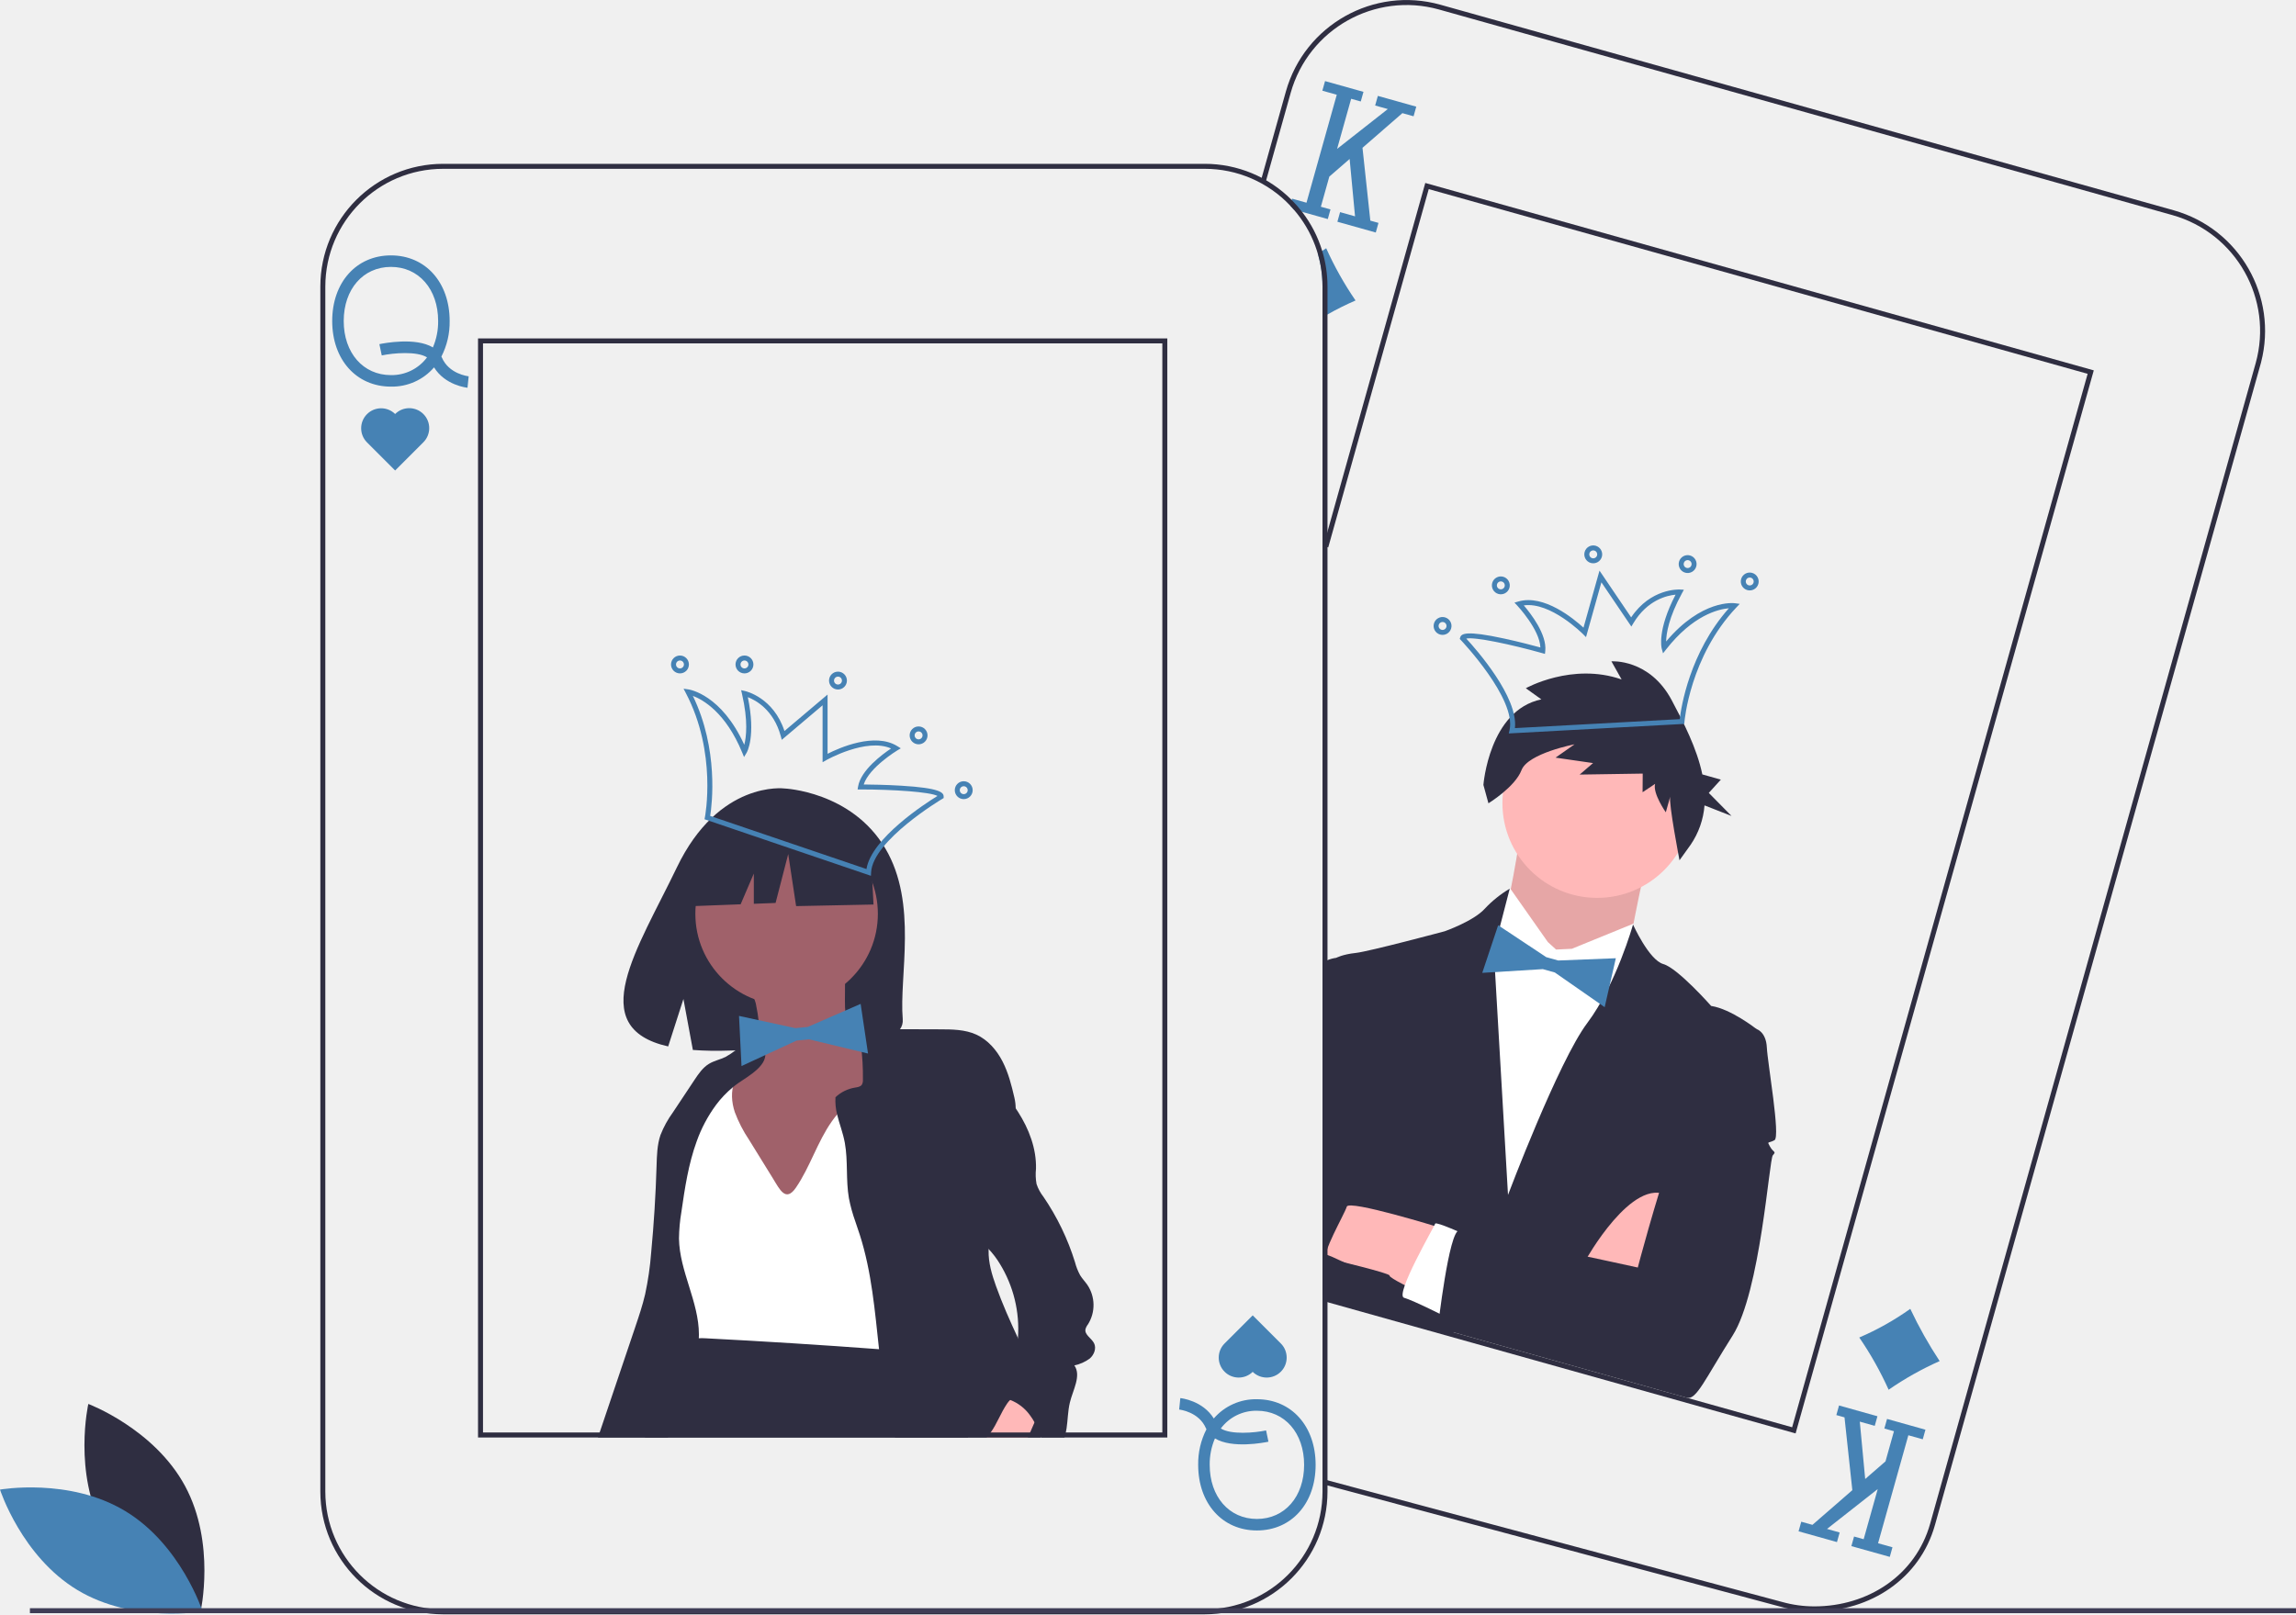
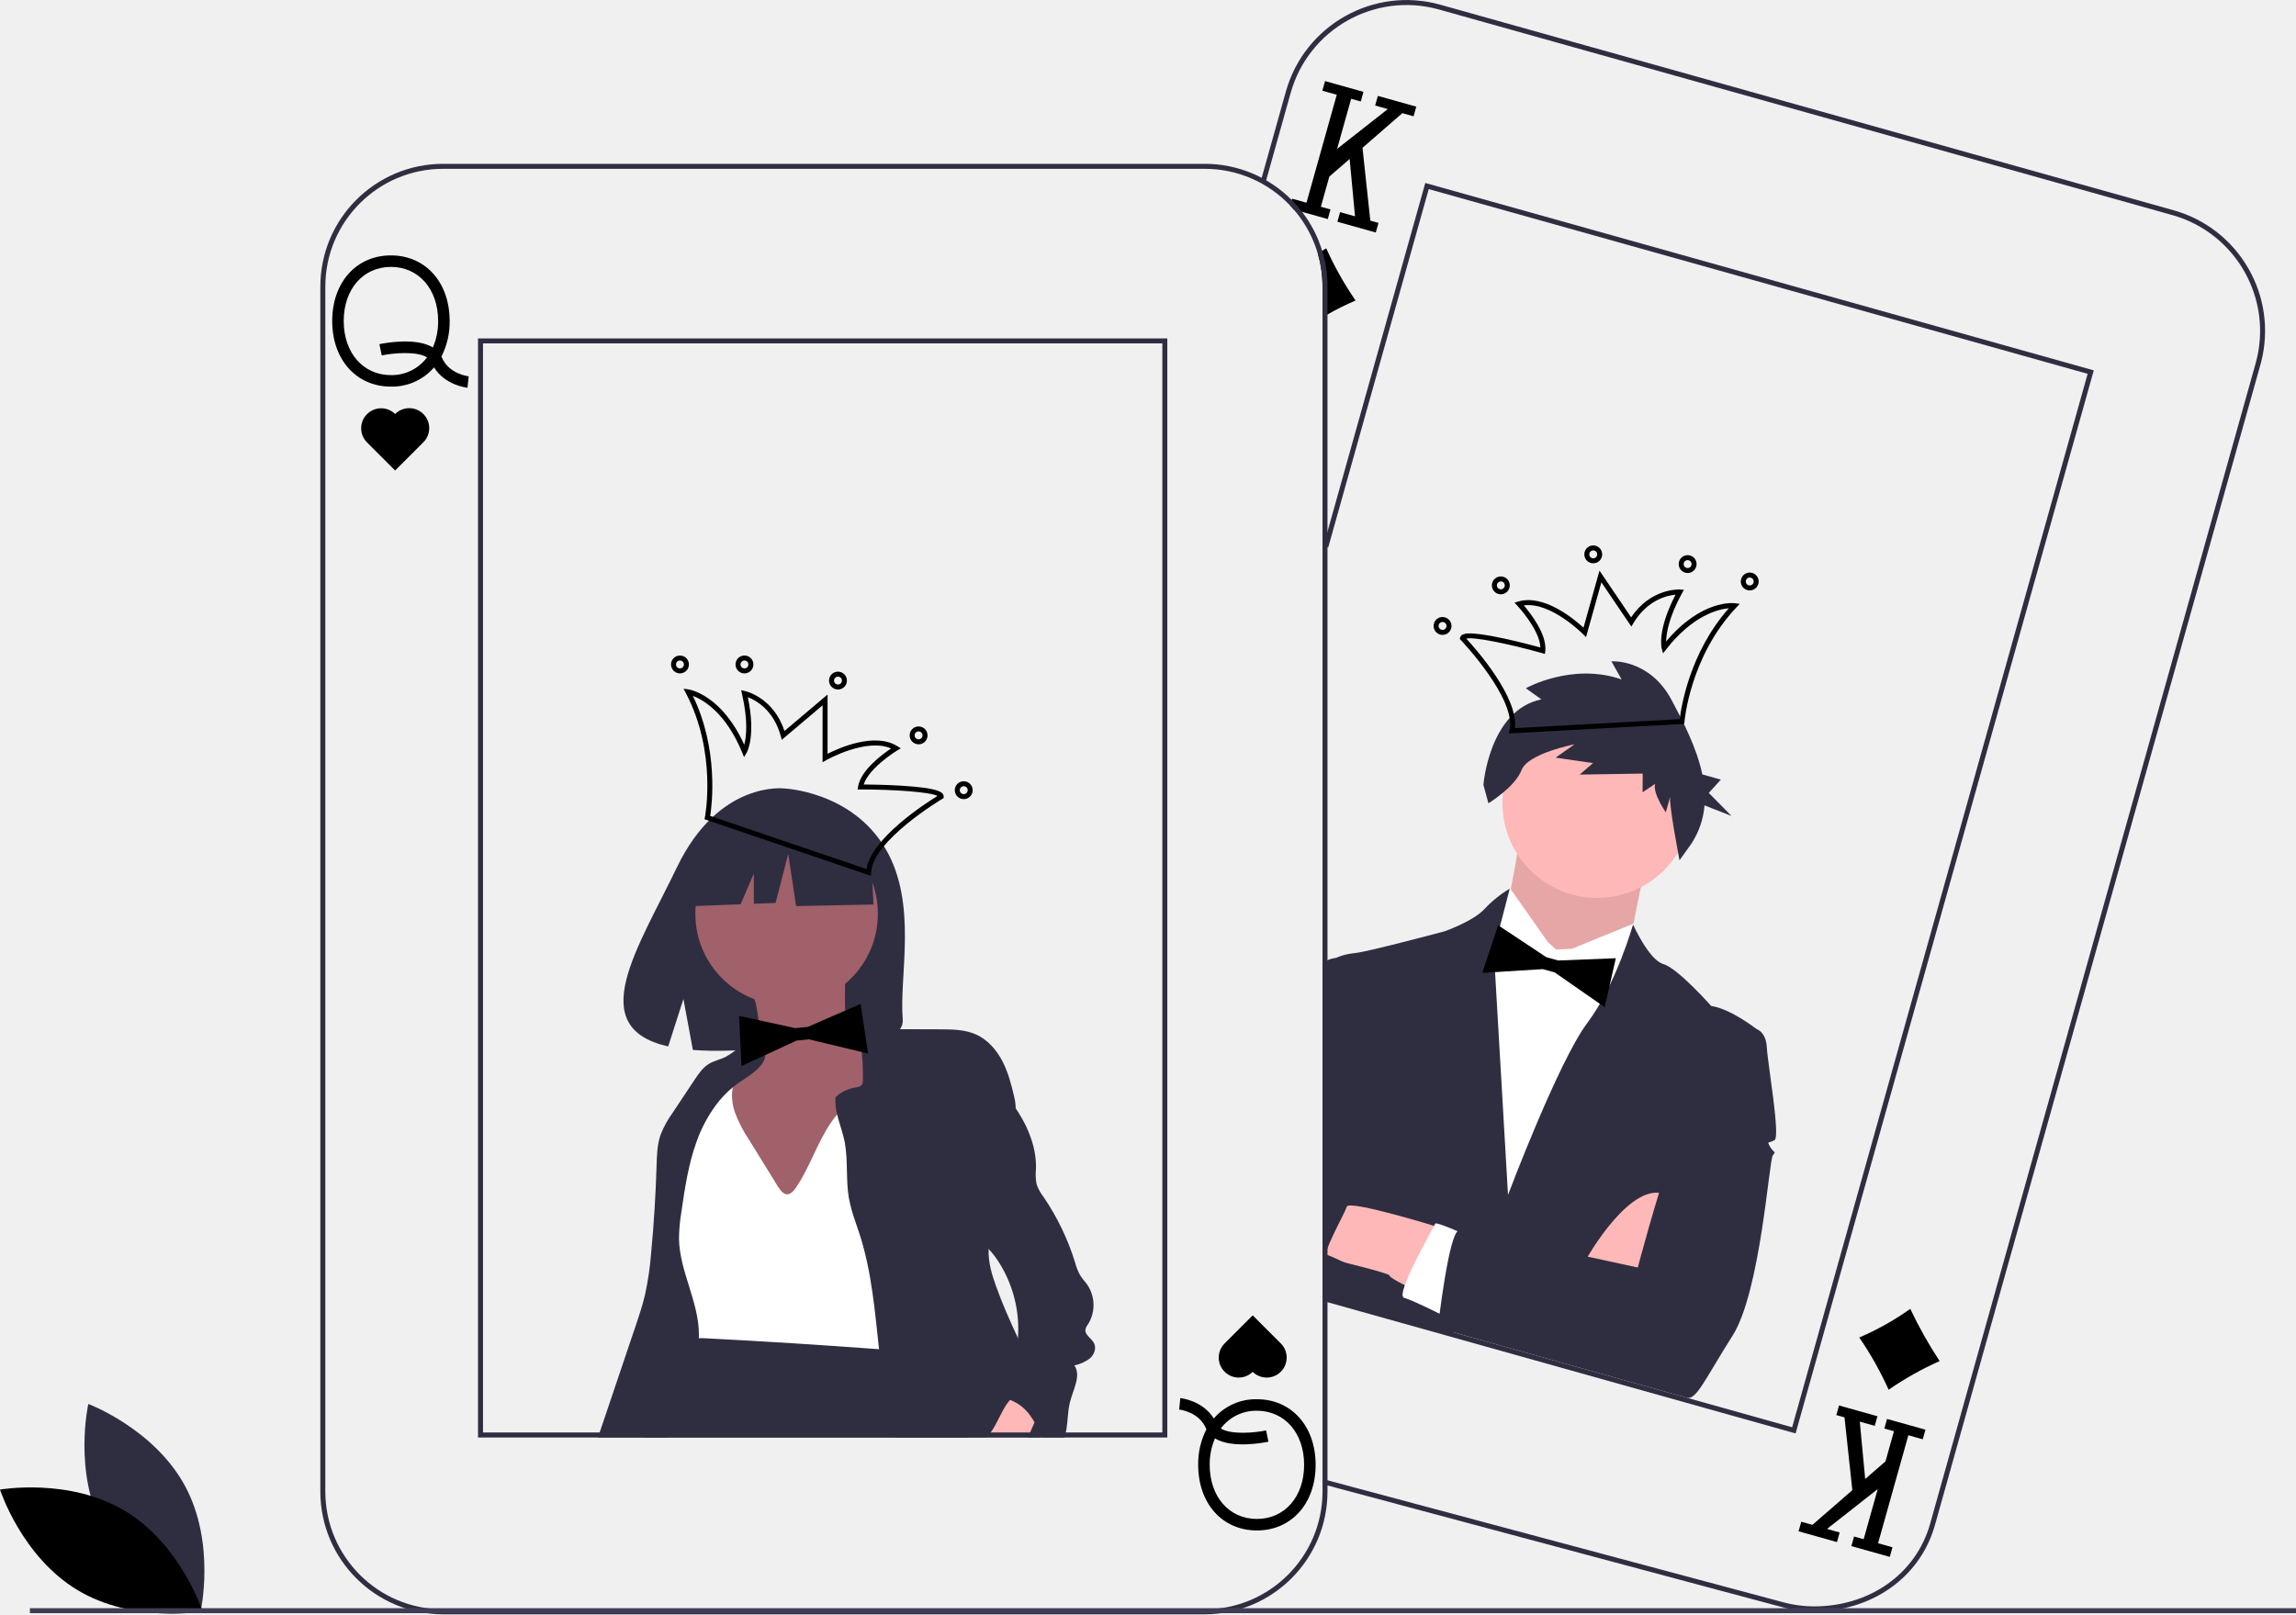
<svg xmlns="http://www.w3.org/2000/svg" data-name="Layer 1" width="921" height="647.736" viewBox="0 0 921 647.736">
  <path d="M867.301,771.823a50.167,50.167,0,0,1-13.545-1.871L670.731,720.963l.537-1.926,183.026,48.989a48.161,48.161,0,0,0,13.006,1.797c21.539,0,40.643-12.48,46.456-33.214L1044.043,271.991h-.001l.284-1.011a48.29,48.29,0,0,0-33.43-59.413L716.704,129.071a48.29,48.29,0,0,0-59.461,33.416l-10.222,36.46-1.926-.54,10.222-36.46a50.291,50.291,0,0,1,61.927-34.802l294.192,82.496a50.291,50.291,0,0,1,35.062,60.961l.009.002-.27.963L915.683,737.149C909.628,758.742,889.732,771.823,867.301,771.823Z" transform="translate(-139.5 -125.264)" fill="#2f2e41" />
-   <polygon points="518.96 84.066 522.31 85.006 532.62 87.896 533.7 84.036 529.84 82.956 533.23 70.866 541.38 63.786 543.55 86.806 537.55 85.116 536.47 88.976 551.87 93.296 552.95 89.436 549.68 88.526 546.54 59.306 562.54 45.396 567.03 46.656 568.11 42.796 552.7 38.476 551.62 42.336 556.7 43.756 536.35 59.746 541.99 39.636 545.85 40.716 546.93 36.856 531.52 32.536 530.44 36.396 536.22 38.016 524.07 81.336 518.29 79.716 518.14 80.236 517.52 82.476 518.96 84.066" fill="#4682b4" />
-   <path d="M683.25,245.83A116.744,116.744,0,0,0,672,251.44c-.67.38-1.34.77-2,1.16V240.23a46.801,46.801,0,0,0-1.87-13.15c.58-.36,1.17-.75,1.75-1.14.53-.35,1.07-.71,1.6-1.07A134.736,134.736,0,0,0,683.25,245.83Z" transform="translate(-139.5 -125.264)" fill="#4682b4" />
-   <polygon points="727.027 611.842 722.542 610.584 721.462 614.435 736.868 618.755 737.948 614.904 732.874 613.481 753.218 597.485 747.576 617.604 743.725 616.524 742.645 620.375 758.051 624.695 759.131 620.844 753.353 619.224 765.503 575.895 771.281 577.515 772.361 573.664 756.955 569.344 755.875 573.195 759.726 574.275 756.335 586.369 748.189 593.449 746.024 570.433 752.023 572.115 753.103 568.264 737.698 563.944 736.618 567.795 739.891 568.713 743.033 597.93 727.027 611.842" fill="#4682b4" />
-   <path d="M885.315,661.934A110.091,110.091,0,0,0,905.775,650.436a169.049,169.049,0,0,0,11.779,20.959A125.777,125.777,0,0,0,897.094,682.893,135.224,135.224,0,0,0,885.315,661.934Z" transform="translate(-139.5 -125.264)" fill="#4682b4" />
+   <polygon points="518.96 84.066 522.31 85.006 532.62 87.896 533.7 84.036 529.84 82.956 533.23 70.866 541.38 63.786 543.55 86.806 537.55 85.116 536.47 88.976 551.87 93.296 552.95 89.436 549.68 88.526 546.54 59.306 562.54 45.396 567.03 46.656 568.11 42.796 552.7 38.476 551.62 42.336 556.7 43.756 536.35 59.746 541.99 39.636 545.85 40.716 546.93 36.856 531.52 32.536 530.44 36.396 536.22 38.016 524.07 81.336 518.29 79.716 518.14 80.236 517.52 82.476 518.96 84.066" fill="#000000" />
+   <path d="M683.25,245.83A116.744,116.744,0,0,0,672,251.44c-.67.38-1.34.77-2,1.16V240.23a46.801,46.801,0,0,0-1.87-13.15c.58-.36,1.17-.75,1.75-1.14.53-.35,1.07-.71,1.6-1.07A134.736,134.736,0,0,0,683.25,245.83Z" transform="translate(-139.5 -125.264)" fill="#000000" />
+   <polygon points="727.027 611.842 722.542 610.584 721.462 614.435 736.868 618.755 737.948 614.904 732.874 613.481 753.218 597.485 747.576 617.604 743.725 616.524 742.645 620.375 758.051 624.695 759.131 620.844 753.353 619.224 765.503 575.895 771.281 577.515 772.361 573.664 756.955 569.344 755.875 573.195 759.726 574.275 756.335 586.369 748.189 593.449 746.024 570.433 752.023 572.115 753.103 568.264 737.698 563.944 736.618 567.795 739.891 568.713 743.033 597.93 727.027 611.842" fill="#000000" />
+   <path d="M885.315,661.934A110.091,110.091,0,0,0,905.775,650.436a169.049,169.049,0,0,0,11.779,20.959A125.777,125.777,0,0,0,897.094,682.893,135.224,135.224,0,0,0,885.315,661.934Z" transform="translate(-139.5 -125.264)" fill="#000000" />
  <path d="M750.397,453.726s-5.059,32.854-6.561,34.51,10.5,40.333,10.5,40.333l38.489-22.442s7.489-41.52,9.954-42.906S750.397,453.726,750.397,453.726Z" transform="translate(-139.5 -125.264)" fill="#ffb8b8" />
  <path d="M750.397,453.726s-5.059,32.854-6.561,34.51,10.5,40.333,10.5,40.333l38.489-22.442s7.489-41.52,9.954-42.906S750.397,453.726,750.397,453.726Z" transform="translate(-139.5 -125.264)" opacity="0.1" />
  <circle cx="640.674" cy="322.272" r="38" fill="#ffb8b8" />
  <path d="M763.704,506.27l-3.311-3.006-14.885-21.184s-1.708-1.124-3.328,4.653l-1.62,5.777-13.984,5.426-30.943,132.569,82.806,23.22,34.101-132.722-16.017-16.954-1.773-8.18-24.728,10.095Z" transform="translate(-139.5 -125.264)" fill="#fff" />
  <path d="M670,644.09l2,.56,128.96,36.16,43.12-142.65s-10.2-8.06-18.18-9.26c0,0-13.4-15.18-19.17-16.8-5.78-1.62-12.17-15.87-12.17-15.87s-6.75,24.07-18.35,39.51-31.8,68.98-31.8,68.98l-5.7-98.19,6.4-24.69a45.464,45.464,0,0,0-10.06,8.09c-4.51,4.96-16.02,9-16.02,9s-30.32,8.12-35.68,8.7c-5.35.57-7.82,1.96-7.82,1.96L672,533.88l-2,13.76Z" transform="translate(-139.5 -125.264)" fill="#2f2e41" />
  <path d="M687.6,588.79c-1.2,7.97-13.54,40.86-13.54,40.86L672,631.72l-2,2.01V511.92a5.618,5.618,0,0,1,2-1.39,13.72,13.72,0,0,1,3.53-.94l3.86,1.08S688.8,580.81,687.6,588.79Z" transform="translate(-139.5 -125.264)" fill="#2f2e41" />
  <path d="M775.443,631.075s18.926-34.159,33.252-25.987-8.64,30.812-8.64,30.812Z" transform="translate(-139.5 -125.264)" fill="#ffb8b8" />
  <path d="M716.861,617.764s-36.319-11.223-37.129-8.334-10.754,19.833-7.866,20.643,25.304,6.057,25.034,7.02,10.744,6.129,10.744,6.129Z" transform="translate(-139.5 -125.264)" fill="#ffb8b8" />
-   <polygon points="648.165 384.489 625.05 385.398 620.236 384.048 600.963 371.253 594.58 390.355 618.886 388.862 623.7 390.212 643.686 404.125 648.165 384.489" fill="#4682b4" />
+   <polygon points="648.165 384.489 625.05 385.398 620.236 384.048 600.963 371.253 594.58 390.355 618.886 388.862 623.7 390.212 643.686 404.125 648.165 384.489" fill="#000000" />
  <polygon points="586.05 528.176 582.5 535.736 531.5 521.736 530.5 518.826 530.5 502.796 532.5 503.576 534.56 504.386 586.05 528.176" fill="#2f2e41" />
  <path d="M727.453,620.734s-11.977-5.436-12.247-4.473-16.343,28.652-12.491,29.732,17.484,8.019,17.484,8.019Z" transform="translate(-139.5 -125.264)" fill="#fff" />
  <path d="M837.34,536.266l6.74,1.89s3.851,1.08,4.157,7.397,5.533,35.824,3.067,37.21-3.159.153-1.773,2.619,2.619,1.773,1.116,3.429S845.696,643.505,834.519,661.142s-14.57,26.033-18.421,24.953L716.267,658.101s4.446-39.258,8.567-39.141S796.473,633.856,796.473,633.856,822.627,533.179,837.34,536.266Z" transform="translate(-139.5 -125.264)" fill="#2f2e41" />
  <path d="M757.785,405.886l-6.234-4.471s18.586-10.445,38.429-3.52l-4.087-7.273S801.192,389.467,810.098,406.26c4.682,8.828,10.063,19.17,12.262,29.737l7.435,2.085-4.843,5.336,9.12,9.252-10.835-4.241a32.524,32.524,0,0,1-5.561,15.777l-4.471,6.234s-4.435-23.028-3.727-25.552l-1.77,6.311s-5.35-7.627-4.288-11.414l-5.026,3.356.053-7.473-25.298.394,5.38-4.618-15.047-2.177,7.627-5.35s-18.71,3.603-21.288,10.369c-2.578,6.765-13.26,13.3-13.26,13.3l-2.017-7.373S736.828,410.221,757.785,405.886Z" transform="translate(-139.5 -125.264)" fill="#2f2e41" />
-   <path d="M744.721,419.557l.297-1.295c2.89-12.58-19.338-35.975-19.563-36.21l-.395-.412.154-.55c.44-1.568,2.204-2.961,17.659.389,6.018,1.305,12.019,2.895,14.531,3.576-.281-7.183-9.185-16.7-9.28-16.8l-1.12-1.187,1.566-.459c10.265-3.009,22.28,6.971,26.12,10.505l6.419-22.89,12.701,18.76c7.797-11.673,19.076-11.2,19.569-11.172l1.583.086L814.202,363.29c-5.343,9.775-6.306,16.196-6.361,19.362,14.216-16.889,27.027-15.418,27.584-15.344l1.941.256-1.346,1.422c-18.611,19.665-20.802,45.606-20.822,45.866l-.067.874ZM727.67,381.491c3.93,4.259,20.924,23.481,19.516,35.928l66.11-3.596c.545-4.628,3.898-26.648,19.705-44.5-4.308.385-14.47,2.84-25.175,16.521l-1.227,1.568-.525-1.92c-.083-.303-1.872-7.336,5.553-21.623-3.404.322-11.329,2.104-16.929,11.454l-.806,1.346-12.02-17.753-6.169,22L774.492,379.69c-.135-.137-13.031-13.049-23.754-11.509,2.753,3.205,9.338,11.646,8.617,18.282l-.127,1.174-1.137-.319C745.463,383.777,731.039,380.755,727.67,381.491Z" transform="translate(-139.5 -125.264)" fill="#4682b4" />
-   <path d="M840.408,362.039a3.587,3.587,0,1,1,4.422-2.485A3.591,3.591,0,0,1,840.408,362.039Zm1.397-4.982a1.587,1.587,0,1,0,1.1,1.956A1.589,1.589,0,0,0,841.805,357.058Z" transform="translate(-139.5 -125.264)" fill="#4682b4" />
-   <path d="M815.5,355.055a3.587,3.587,0,1,1,4.422-2.485A3.591,3.591,0,0,1,815.5,355.055Zm1.397-4.982a1.587,1.587,0,1,0,1.1,1.956A1.589,1.589,0,0,0,816.897,350.073Z" transform="translate(-139.5 -125.264)" fill="#4682b4" />
-   <path d="M777.636,351.154a3.587,3.587,0,1,1,4.422-2.485A3.591,3.591,0,0,1,777.636,351.154Zm1.397-4.982a1.587,1.587,0,1,0,1.1,1.956A1.589,1.589,0,0,0,779.033,346.173Z" transform="translate(-139.5 -125.264)" fill="#4682b4" />
-   <path d="M717.189,379.879a3.587,3.587,0,1,1,4.422-2.485A3.591,3.591,0,0,1,717.189,379.879Zm1.397-4.982a1.587,1.587,0,1,0,1.1,1.956A1.589,1.589,0,0,0,718.586,374.897Z" transform="translate(-139.5 -125.264)" fill="#4682b4" />
-   <path d="M740.563,363.595a3.587,3.587,0,1,1,4.422-2.485A3.591,3.591,0,0,1,740.563,363.595Zm1.397-4.982a1.587,1.587,0,1,0,1.1,1.956A1.589,1.589,0,0,0,741.96,358.614Z" transform="translate(-139.5 -125.264)" fill="#4682b4" />
+   <path d="M744.721,419.557l.297-1.295c2.89-12.58-19.338-35.975-19.563-36.21l-.395-.412.154-.55c.44-1.568,2.204-2.961,17.659.389,6.018,1.305,12.019,2.895,14.531,3.576-.281-7.183-9.185-16.7-9.28-16.8l-1.12-1.187,1.566-.459c10.265-3.009,22.28,6.971,26.12,10.505l6.419-22.89,12.701,18.76c7.797-11.673,19.076-11.2,19.569-11.172l1.583.086L814.202,363.29c-5.343,9.775-6.306,16.196-6.361,19.362,14.216-16.889,27.027-15.418,27.584-15.344l1.941.256-1.346,1.422c-18.611,19.665-20.802,45.606-20.822,45.866l-.067.874ZM727.67,381.491c3.93,4.259,20.924,23.481,19.516,35.928l66.11-3.596c.545-4.628,3.898-26.648,19.705-44.5-4.308.385-14.47,2.84-25.175,16.521l-1.227,1.568-.525-1.92c-.083-.303-1.872-7.336,5.553-21.623-3.404.322-11.329,2.104-16.929,11.454l-.806,1.346-12.02-17.753-6.169,22L774.492,379.69c-.135-.137-13.031-13.049-23.754-11.509,2.753,3.205,9.338,11.646,8.617,18.282l-.127,1.174-1.137-.319C745.463,383.777,731.039,380.755,727.67,381.491Z" transform="translate(-139.5 -125.264)" fill="#000000" />
+   <path d="M840.408,362.039a3.587,3.587,0,1,1,4.422-2.485A3.591,3.591,0,0,1,840.408,362.039Zm1.397-4.982a1.587,1.587,0,1,0,1.1,1.956A1.589,1.589,0,0,0,841.805,357.058Z" transform="translate(-139.5 -125.264)" fill="#000000" />
+   <path d="M815.5,355.055a3.587,3.587,0,1,1,4.422-2.485A3.591,3.591,0,0,1,815.5,355.055Zm1.397-4.982a1.587,1.587,0,1,0,1.1,1.956A1.589,1.589,0,0,0,816.897,350.073Z" transform="translate(-139.5 -125.264)" fill="#000000" />
+   <path d="M777.636,351.154a3.587,3.587,0,1,1,4.422-2.485A3.591,3.591,0,0,1,777.636,351.154Zm1.397-4.982a1.587,1.587,0,1,0,1.1,1.956A1.589,1.589,0,0,0,779.033,346.173Z" transform="translate(-139.5 -125.264)" fill="#000000" />
+   <path d="M717.189,379.879a3.587,3.587,0,1,1,4.422-2.485A3.591,3.591,0,0,1,717.189,379.879Zm1.397-4.982a1.587,1.587,0,1,0,1.1,1.956A1.589,1.589,0,0,0,718.586,374.897Z" transform="translate(-139.5 -125.264)" fill="#000000" />
+   <path d="M740.563,363.595a3.587,3.587,0,1,1,4.422-2.485A3.591,3.591,0,0,1,740.563,363.595Zm1.397-4.982a1.587,1.587,0,1,0,1.1,1.956A1.589,1.589,0,0,0,741.96,358.614Z" transform="translate(-139.5 -125.264)" fill="#000000" />
  <polygon points="720.272 575.155 719.31 574.885 530.809 522.027 531.348 520.101 718.887 572.69 837.418 149.994 573.112 75.88 532.799 219.645 530.873 219.105 571.728 73.414 572.689 73.684 839.883 148.609 839.613 149.571 720.272 575.155" fill="#2f2e41" />
  <path d="M181.134,739.117c12.428,23.049,38.806,32.944,38.806,32.944s6.227-27.475-6.201-50.524-38.806-32.944-38.806-32.944S168.706,716.068,181.134,739.117Z" transform="translate(-139.5 -125.264)" fill="#2f2e41" />
-   <path d="M189.677,731.534c22.438,13.5,31.08,40.314,31.08,40.314s-27.738,4.927-50.177-8.573S139.5,722.961,139.5,722.961,167.238,718.034,189.677,731.534Z" transform="translate(-139.5 -125.264)" fill="#4682b4" />
+   <path d="M189.677,731.534c22.438,13.5,31.08,40.314,31.08,40.314s-27.738,4.927-50.177-8.573S139.5,722.961,139.5,722.961,167.238,718.034,189.677,731.534Z" transform="translate(-139.5 -125.264)" fill="#000000" />
  <path d="M669.88,225.94a49.004,49.004,0,0,0-8.07-15.67,49.783,49.783,0,0,0-4.17-4.77A49.106,49.106,0,0,0,622.77,191H317.23A49.28,49.28,0,0,0,268,240.23V723.77A49.28,49.28,0,0,0,317.23,773H622.77A49.28,49.28,0,0,0,672,723.77V240.23A48.871,48.871,0,0,0,669.88,225.94ZM670,723.77A47.287,47.287,0,0,1,622.77,771H317.23A47.287,47.287,0,0,1,270,723.77V240.23A47.287,47.287,0,0,1,317.23,193H622.77a47.113,47.113,0,0,1,34.25,14.74q.735.78,1.44,1.59A47.12,47.12,0,0,1,670,240.23Z" transform="translate(-139.5 -125.264)" fill="#2f2e41" />
-   <path d="M316.742,268.709c-.055-.13-.124-.249-.185-.374a30.294,30.294,0,0,0,3.315-14.268c0-15.502-9.687-26.328-23.557-26.328s-23.557,10.827-23.557,26.328,9.687,26.328,23.557,26.328a22.226,22.226,0,0,0,17.296-7.723c4.441,7.186,13.026,8.134,13.421,8.174l.468-4.596C327.177,276.216,319.556,275.324,316.742,268.709Zm-20.427,7.067c-11.151,0-18.938-8.927-18.938-21.709s7.787-21.709,18.938-21.709,18.938,8.927,18.938,21.709a26.092,26.092,0,0,1-2.11,10.607c-6.894-4.189-19.721-1.686-21.46-1.319l.95,4.52c4.711-.986,14.084-1.778,18.164.782A17.668,17.668,0,0,1,296.315,275.776Z" transform="translate(-139.5 -125.264)" fill="#4682b4" />
-   <path d="M298,291.382a8.014,8.014,0,0,0-11.333,11.333L298,314.049l11.333-11.333A8.014,8.014,0,0,0,298,291.382Z" transform="translate(-139.5 -125.264)" fill="#4682b4" />
-   <path d="M623.258,698.388c.055.13.124.249.185.374a30.294,30.294,0,0,0-3.315,14.268c0,15.502,9.687,26.328,23.557,26.328s23.557-10.827,23.557-26.328-9.687-26.328-23.557-26.328a22.226,22.226,0,0,0-17.296,7.723c-4.441-7.186-13.026-8.134-13.421-8.174L612.5,690.847C612.823,690.881,620.444,691.773,623.258,698.388Zm20.427-7.067c11.151,0,18.938,8.927,18.938,21.709s-7.787,21.709-18.938,21.709-18.938-8.927-18.938-21.709a26.092,26.092,0,0,1,2.11-10.607c6.894,4.189,19.721,1.686,21.46,1.319l-.95-4.52c-4.711.986-14.084,1.778-18.164-.782A17.668,17.668,0,0,1,643.685,691.321Z" transform="translate(-139.5 -125.264)" fill="#4682b4" />
-   <path d="M642,675.715A8.014,8.014,0,0,0,653.333,664.382L642,653.049,630.667,664.382A8.014,8.014,0,0,0,642,675.715Z" transform="translate(-139.5 -125.264)" fill="#4682b4" />
+   <path d="M316.742,268.709c-.055-.13-.124-.249-.185-.374a30.294,30.294,0,0,0,3.315-14.268c0-15.502-9.687-26.328-23.557-26.328s-23.557,10.827-23.557,26.328,9.687,26.328,23.557,26.328a22.226,22.226,0,0,0,17.296-7.723c4.441,7.186,13.026,8.134,13.421,8.174l.468-4.596C327.177,276.216,319.556,275.324,316.742,268.709Zm-20.427,7.067c-11.151,0-18.938-8.927-18.938-21.709s7.787-21.709,18.938-21.709,18.938,8.927,18.938,21.709a26.092,26.092,0,0,1-2.11,10.607c-6.894-4.189-19.721-1.686-21.46-1.319l.95,4.52c4.711-.986,14.084-1.778,18.164.782A17.668,17.668,0,0,1,296.315,275.776Z" transform="translate(-139.5 -125.264)" fill="#000000" />
+   <path d="M298,291.382a8.014,8.014,0,0,0-11.333,11.333L298,314.049l11.333-11.333A8.014,8.014,0,0,0,298,291.382Z" transform="translate(-139.5 -125.264)" fill="#000000" />
+   <path d="M623.258,698.388c.055.13.124.249.185.374a30.294,30.294,0,0,0-3.315,14.268c0,15.502,9.687,26.328,23.557,26.328s23.557-10.827,23.557-26.328-9.687-26.328-23.557-26.328a22.226,22.226,0,0,0-17.296,7.723c-4.441-7.186-13.026-8.134-13.421-8.174L612.5,690.847C612.823,690.881,620.444,691.773,623.258,698.388Zm20.427-7.067c11.151,0,18.938,8.927,18.938,21.709s-7.787,21.709-18.938,21.709-18.938-8.927-18.938-21.709a26.092,26.092,0,0,1,2.11-10.607c6.894,4.189,19.721,1.686,21.46,1.319l-.95-4.52c-4.711.986-14.084,1.778-18.164-.782A17.668,17.668,0,0,1,643.685,691.321Z" transform="translate(-139.5 -125.264)" fill="#000000" />
+   <path d="M642,675.715A8.014,8.014,0,0,0,653.333,664.382L642,653.049,630.667,664.382A8.014,8.014,0,0,0,642,675.715Z" transform="translate(-139.5 -125.264)" fill="#000000" />
  <path d="M494.646,465.711c-13.614-23.004-40.549-24.076-40.549-24.076s-26.246-3.356-43.083,31.679c-15.693,32.655-37.352,64.185-3.487,71.829l6.117-19.039,3.788,20.456a132.507,132.507,0,0,0,14.49.248c36.267-1.171,70.805.343,69.693-12.671C500.137,516.837,507.745,487.845,494.646,465.711Z" transform="translate(-139.5 -125.264)" fill="#2f2e41" />
  <path d="M444.422,544.087c.066,2.589.046,5.32-1.24,7.568-2.551,4.456-8.777,5.123-12.523,8.636-3.939,3.694-4.385,9.688-4.572,15.085-.196,5.642-.363,11.469,1.696,16.726A40.66,40.66,0,0,0,432.533,600.262q3.43,4.944,6.924,9.844a42.503,42.503,0,0,0,4.146,5.203c4.171,4.249,9.892,6.601,15.605,8.279,3.691,1.084,7.676,1.929,11.338.751a21.707,21.707,0,0,0,6.593-4.054c2.724-2.163,5.489-4.37,7.463-7.234,3.075-4.461,3.926-10.045,4.564-15.425a332.863,332.863,0,0,0,2.194-47.951,11.753,11.753,0,0,0-.915-5.095c-1.897-3.703-6.976-4.494-9.653-7.679-2.288-2.724-2.382-6.61-2.362-10.168l.05-9.056a3.794,3.794,0,0,0-.44-2.206,3.738,3.738,0,0,0-2.598-1.212,87.571,87.571,0,0,0-17.037-1.14c-4.623.141-13.495-.246-17.492,2.329-3.629,2.337.915,8.793,1.755,12.419A80.911,80.911,0,0,1,444.422,544.087Z" transform="translate(-139.5 -125.264)" fill="#a0616a" />
  <circle cx="315.534" cy="366.668" r="36.604" fill="#a0616a" />
  <path d="M439.962,582.597a53.547,53.547,0,0,1-5.708-11.087c-1.309-3.956-1.652-8.377-.099-12.244-3.955-2.295-9.326-.437-12.206,3.115s-3.762,8.313-4.016,12.879.015,9.199-.978,13.663c-2.198,9.876-10.356,17.995-10.963,28.094-.597,9.936,6.216,18.591,9.568,27.963a46.63,46.63,0,0,1,2.498,18.201c-.109,1.993-.234,4.264,1.172,5.68a6.478,6.478,0,0,0,2.534,1.365c16.174,5.69,33.644,6.183,50.784,6.617l28.31.717a9.023,9.023,0,0,0,4.999-.837c2.54-1.557,2.88-5.048,2.923-8.027.372-25.656-.719-51.309-1.81-76.945-.395-9.292-.798-18.638-2.768-27.727-.502-2.314-1.324-4.888-3.461-5.91-1.808-.865-3.954-.305-5.835.39a46.457,46.457,0,0,0-21.758,16.749c-5.809,8.267-8.666,18.185-14.351,26.515-4.125,6.045-6.511.777-9.26-3.675Q444.75,590.344,439.962,582.597Z" transform="translate(-139.5 -125.264)" fill="#fff" />
  <path d="M435.58,559.899c-.72.51-1.43,1.05-2.11,1.62a40.849,40.849,0,0,0-6.8,7.16,56.722,56.722,0,0,0-7.7,14.53c-3.32,9.1-4.76,18.76-6.14,28.34a68.398,68.398,0,0,0-.97,10.68c.21,13.16,7.99,25.35,8,38.52,0,.5-.01.99-.04,1.49a43.261,43.261,0,0,1-.76,6.42c-.57,3.09-1.39,6.14-2.2,9.18-2.04,7.62-4.24,15.52-8.22,22.21-.4.68-.83,1.35-1.27,2h-28c.22-.67.45-1.33.67-2q7.155-21.195,14.3-42.38c1.46-4.32,2.92-8.66,3.95-13.1a124.075,124.075,0,0,0,2.41-16.63q1.65-17.385,2.17-34.84c.13-4.18.22-8.45,1.57-12.41a40.598,40.598,0,0,1,4.98-9.08q4.335-6.525,8.67-13.05c1.61-2.42,3.3-4.91,5.78-6.42,2.07-1.27,4.53-1.73,6.71-2.8a34.312,34.312,0,0,0,3.94-2.61c3.26-2.31,7.09-4.74,9.9-2.38a5.514,5.514,0,0,1,1.16,1.33,6.691,6.691,0,0,1,.43.77C448.71,552.289,439.21,557.329,435.58,559.899Z" transform="translate(-139.5 -125.264)" fill="#2f2e41" />
  <path d="M527.82,702.049H398.14c.7-.64,1.39-1.31,2.06-2,.1-.1.19-.2.29-.3,4.96-5.15,6.09-11.48,8.58-18.18q2.805-7.575,5.61-15.14a7.831,7.831,0,0,1,1.43-2.69,4.437,4.437,0,0,1,1.97-1.18,7.642,7.642,0,0,1,1.74-.32,19.407,19.407,0,0,1,2.53,0q34.905,1.8,69.76,4.39,4.5.345,9,.69c2.45,1.82,4.87,3.75,7.18,5.79,7.51,6.6,14.02,14.37,17.75,23.55.45,1.11.86,2.24,1.2,3.39C527.46,700.709,527.65,701.379,527.82,702.049Z" transform="translate(-139.5 -125.264)" fill="#2f2e41" />
  <polygon points="349.127 338.23 322.517 324.291 285.77 329.993 278.167 363.573 297.093 362.845 302.38 350.508 302.38 362.641 311.113 362.305 316.181 342.665 319.349 363.573 350.394 362.939 349.127 338.23" fill="#2f2e41" />
  <path d="M527.82,702.049H498.54c-.21-.66-.41-1.33-.6-2a157.26,157.26,0,0,1-4.54-22.68c-.31-2.19-.58-4.39-.83-6.58-.16-1.39-.31-2.77-.46-4.16-1.68-15.44-2.97-31.03-7.69-45.81-.57-1.79-1.19-3.57-1.79-5.35a63.096,63.096,0,0,1-2.6-9.41c-1.28-7.32-.32-14.9-1.64-22.21-.74-4.08-2.21-7.67-3.1-11.41a23.108,23.108,0,0,1-.66-6.91,14.882,14.882,0,0,1,7.79-3.86c1.01-.17,2.15-.3,2.76-1.11a3.464,3.464,0,0,0,.46-2.04,97.957,97.957,0,0,0-.81-14.11c-.2-1.64-.45-3.28-.75-4.91-.01-.08-.03-.15-.04-.23,2.44-1.06,5.19-1.07,7.84-1.06,2.89.01,5.77.01,8.65.02q7.995.03,15.99.05c4.96.01,10.09.06,14.6,2.11,4.66,2.13,8.2,6.24,10.54,10.8s3.61,9.58,4.76,14.57a19.52,19.52,0,0,1,.5,4.21c.22,11.26-8.18,22.6-9.02,34.11-.27,3.73.04,7.49-.3,11.22-.34,3.74-1.34,7.4-1.52,11.14-.01.19-.02.39-.02.58-.11,4.87,1.31,9.64,2.95,14.23,2.54,7.13,5.63,14.04,8.82,20.91,3.08,6.65,6.24,13.27,9.08,20.01a34.263,34.263,0,0,1,2.95,9.89,13.724,13.724,0,0,1-1.51,7.99,9.376,9.376,0,0,1-1.19,1.69l-.02.02c-.09.1-.18.2-.27.29H527.82Z" transform="translate(-139.5 -125.264)" fill="#2f2e41" />
  <path d="M555.71,691.789a11.082,11.082,0,0,1-1.07,3.83c-.05.12-.1.23-.15.35-.58,1.37-1.17,2.72-1.78,4.08-.3.66-.6,1.33-.91,2H535.24a18.536,18.536,0,0,0,1.66-2c2.54-3.53,4.01-7.82,6.6-11.63a8.954,8.954,0,0,1,1.21-1.44C548.86,682.959,555.97,683.779,555.71,691.789Z" transform="translate(-139.5 -125.264)" fill="#ffb8b8" />
  <path d="M566.49,702.049a19.618,19.618,0,0,0,.53-2c.12-.53.22-1.05.3-1.58.53-3.49.52-7.06,1.35-10.49,1.17-4.91,4.68-10.72,1.79-14.85a15.691,15.691,0,0,0,6.21-2.78c1.72-1.5,2.72-4.1,1.68-6.14-1.03-2.01-3.82-3.34-3.44-5.57a5.313,5.313,0,0,1,.98-1.94,14.53,14.53,0,0,0-.25-15.94c-.91-1.3-2.03-2.44-2.86-3.8a22.663,22.663,0,0,1-2.07-5.27,98.166,98.166,0,0,0-12.63-26.18,17.372,17.372,0,0,1-2.79-5.16,21.304,21.304,0,0,1-.22-6.13c.2-8.08-2.82-15.97-7.17-22.77-.32-.5-.65-.99-.98-1.48-4.2-6.19-9.41-11.62-14.6-17.01-2.14,1-4.03,1.65-5.14,3.73a11.086,11.086,0,0,0-.99,3.72c-1.42,9.9-2.65,19.86-3.61,29.81-.48,5.03-.97,10.1-.4,15.12s2.28,10.05,5.68,13.78c2.13,2.34,4.83,4.08,7.14,6.24q.555.525,1.08,1.08a35.41,35.41,0,0,1,4.41,5.79,49.921,49.921,0,0,1,7.34,29.93,48.641,48.641,0,0,1-.75,5.64,23.327,23.327,0,0,1-2.66,7.6c-1.05,1.73-2.43,3.24-3.38,5.03s-1.4,4.02-.46,5.81a11.831,11.831,0,0,1,4.13.74,17.529,17.529,0,0,1,7.8,5.95,25.938,25.938,0,0,1,1.98,3.04,37.448,37.448,0,0,1,1.98,4.08c.24.55.47,1.12.69,1.69a1.659,1.659,0,0,1,.12.31Z" transform="translate(-139.5 -125.264)" fill="#2f2e41" />
-   <polygon points="345.231 402.805 324.027 412.053 319.051 412.545 296.446 407.631 297.443 427.746 319.543 417.521 324.519 417.029 348.195 422.725 345.231 402.805" fill="#4682b4" />
+   <polygon points="345.231 402.805 324.027 412.053 319.051 412.545 296.446 407.631 297.443 427.746 319.543 417.521 324.519 417.029 348.195 422.725 345.231 402.805" fill="#000000" />
  <path d="M527.24,700.049c.22.66.41,1.33.58,2h7.42a18.536,18.536,0,0,0,1.66-2Zm-195.99-439v441h276.5v-441Zm274.5,439H333.25v-437h272.5Zm-78.51,0c.22.66.41,1.33.58,2h7.42a18.536,18.536,0,0,0,1.66-2Z" transform="translate(-139.5 -125.264)" fill="#2f2e41" />
-   <path d="M422.101,453.982l.171-.86c.051-.255,4.945-25.825-7.665-49.784l-.912-1.733,1.938.277c.557.08,13.289,2.122,22.417,22.222.801-3.063,1.608-9.505-.897-20.36l-.356-1.545,1.548.344c.482.107,11.469,2.697,15.825,16.041l17.295-14.634V427.722c4.651-2.366,18.915-8.731,27.986-3.062l1.384.865-1.399.84c-.119.071-11.262,6.831-13.471,13.671,2.603.022,8.811.111,14.957.48,15.786.947,17.108,2.765,17.108,4.394v.571l-.491.29c-.28.166-27.999,16.69-28.613,29.583l-.063,1.327Zm62.592-11.952H483.513l.194-1.165c1.097-6.584,9.717-12.934,13.233-15.277-9.909-4.377-25.812,4.573-25.979,4.668l-1.496.854V408.262l-16.367,13.849-.413-1.514c-2.868-10.515-10.018-14.371-13.208-15.6,3.292,15.761-.331,22.05-.492,22.319l-1.024,1.707-.758-1.841c-6.614-16.063-15.735-21.171-19.779-22.705,10.4,21.457,7.683,43.565,6.958,48.168l62.684,21.312c2.005-12.365,23.558-26.285,28.492-29.325C512.512,443.014,497.809,442.03,484.693,442.03Z" transform="translate(-139.5 -125.264)" fill="#4682b4" />
-   <path d="M408.671,391.877a3.587,3.587,0,1,1,3.587,3.587A3.591,3.591,0,0,1,408.671,391.877Zm2,0a1.587,1.587,0,1,0,1.587-1.587A1.589,1.589,0,0,0,410.671,391.877Z" transform="translate(-139.5 -125.264)" fill="#4682b4" />
-   <path d="M434.541,391.877a3.587,3.587,0,1,1,3.587,3.587A3.591,3.591,0,0,1,434.541,391.877Zm2,0a1.587,1.587,0,1,0,1.587-1.587A1.589,1.589,0,0,0,436.541,391.877Z" transform="translate(-139.5 -125.264)" fill="#4682b4" />
-   <path d="M472.052,398.345a3.587,3.587,0,1,1,3.587,3.587A3.591,3.591,0,0,1,472.052,398.345Zm2,0a1.587,1.587,0,1,0,1.587-1.587A1.589,1.589,0,0,0,474.052,398.345Z" transform="translate(-139.5 -125.264)" fill="#4682b4" />
-   <path d="M522.498,442.323a3.587,3.587,0,1,1,3.587,3.587A3.591,3.591,0,0,1,522.498,442.323Zm2,0a1.587,1.587,0,1,0,1.587-1.587A1.589,1.589,0,0,0,524.498,442.323Z" transform="translate(-139.5 -125.264)" fill="#4682b4" />
-   <path d="M504.389,420.334a3.587,3.587,0,1,1,3.587,3.587A3.591,3.591,0,0,1,504.389,420.334Zm2,0a1.587,1.587,0,1,0,1.587-1.587A1.589,1.589,0,0,0,506.389,420.334Z" transform="translate(-139.5 -125.264)" fill="#4682b4" />
+   <path d="M422.101,453.982l.171-.86c.051-.255,4.945-25.825-7.665-49.784l-.912-1.733,1.938.277c.557.08,13.289,2.122,22.417,22.222.801-3.063,1.608-9.505-.897-20.36l-.356-1.545,1.548.344c.482.107,11.469,2.697,15.825,16.041l17.295-14.634V427.722c4.651-2.366,18.915-8.731,27.986-3.062l1.384.865-1.399.84c-.119.071-11.262,6.831-13.471,13.671,2.603.022,8.811.111,14.957.48,15.786.947,17.108,2.765,17.108,4.394v.571l-.491.29c-.28.166-27.999,16.69-28.613,29.583l-.063,1.327Zm62.592-11.952H483.513l.194-1.165c1.097-6.584,9.717-12.934,13.233-15.277-9.909-4.377-25.812,4.573-25.979,4.668l-1.496.854V408.262l-16.367,13.849-.413-1.514c-2.868-10.515-10.018-14.371-13.208-15.6,3.292,15.761-.331,22.05-.492,22.319l-1.024,1.707-.758-1.841c-6.614-16.063-15.735-21.171-19.779-22.705,10.4,21.457,7.683,43.565,6.958,48.168l62.684,21.312c2.005-12.365,23.558-26.285,28.492-29.325C512.512,443.014,497.809,442.03,484.693,442.03Z" transform="translate(-139.5 -125.264)" fill="#000000" />
+   <path d="M408.671,391.877a3.587,3.587,0,1,1,3.587,3.587A3.591,3.591,0,0,1,408.671,391.877Zm2,0a1.587,1.587,0,1,0,1.587-1.587A1.589,1.589,0,0,0,410.671,391.877Z" transform="translate(-139.5 -125.264)" fill="#000000" />
+   <path d="M434.541,391.877a3.587,3.587,0,1,1,3.587,3.587A3.591,3.591,0,0,1,434.541,391.877Zm2,0a1.587,1.587,0,1,0,1.587-1.587A1.589,1.589,0,0,0,436.541,391.877Z" transform="translate(-139.5 -125.264)" fill="#000000" />
+   <path d="M472.052,398.345a3.587,3.587,0,1,1,3.587,3.587A3.591,3.591,0,0,1,472.052,398.345Zm2,0a1.587,1.587,0,1,0,1.587-1.587A1.589,1.589,0,0,0,474.052,398.345Z" transform="translate(-139.5 -125.264)" fill="#000000" />
+   <path d="M522.498,442.323a3.587,3.587,0,1,1,3.587,3.587A3.591,3.591,0,0,1,522.498,442.323Zm2,0a1.587,1.587,0,1,0,1.587-1.587A1.589,1.589,0,0,0,524.498,442.323Z" transform="translate(-139.5 -125.264)" fill="#000000" />
+   <path d="M504.389,420.334a3.587,3.587,0,1,1,3.587,3.587A3.591,3.591,0,0,1,504.389,420.334Zm2,0a1.587,1.587,0,1,0,1.587-1.587A1.589,1.589,0,0,0,506.389,420.334Z" transform="translate(-139.5 -125.264)" fill="#000000" />
  <rect x="12" y="645.285" width="909" height="2" fill="#3f3d56" />
</svg>
